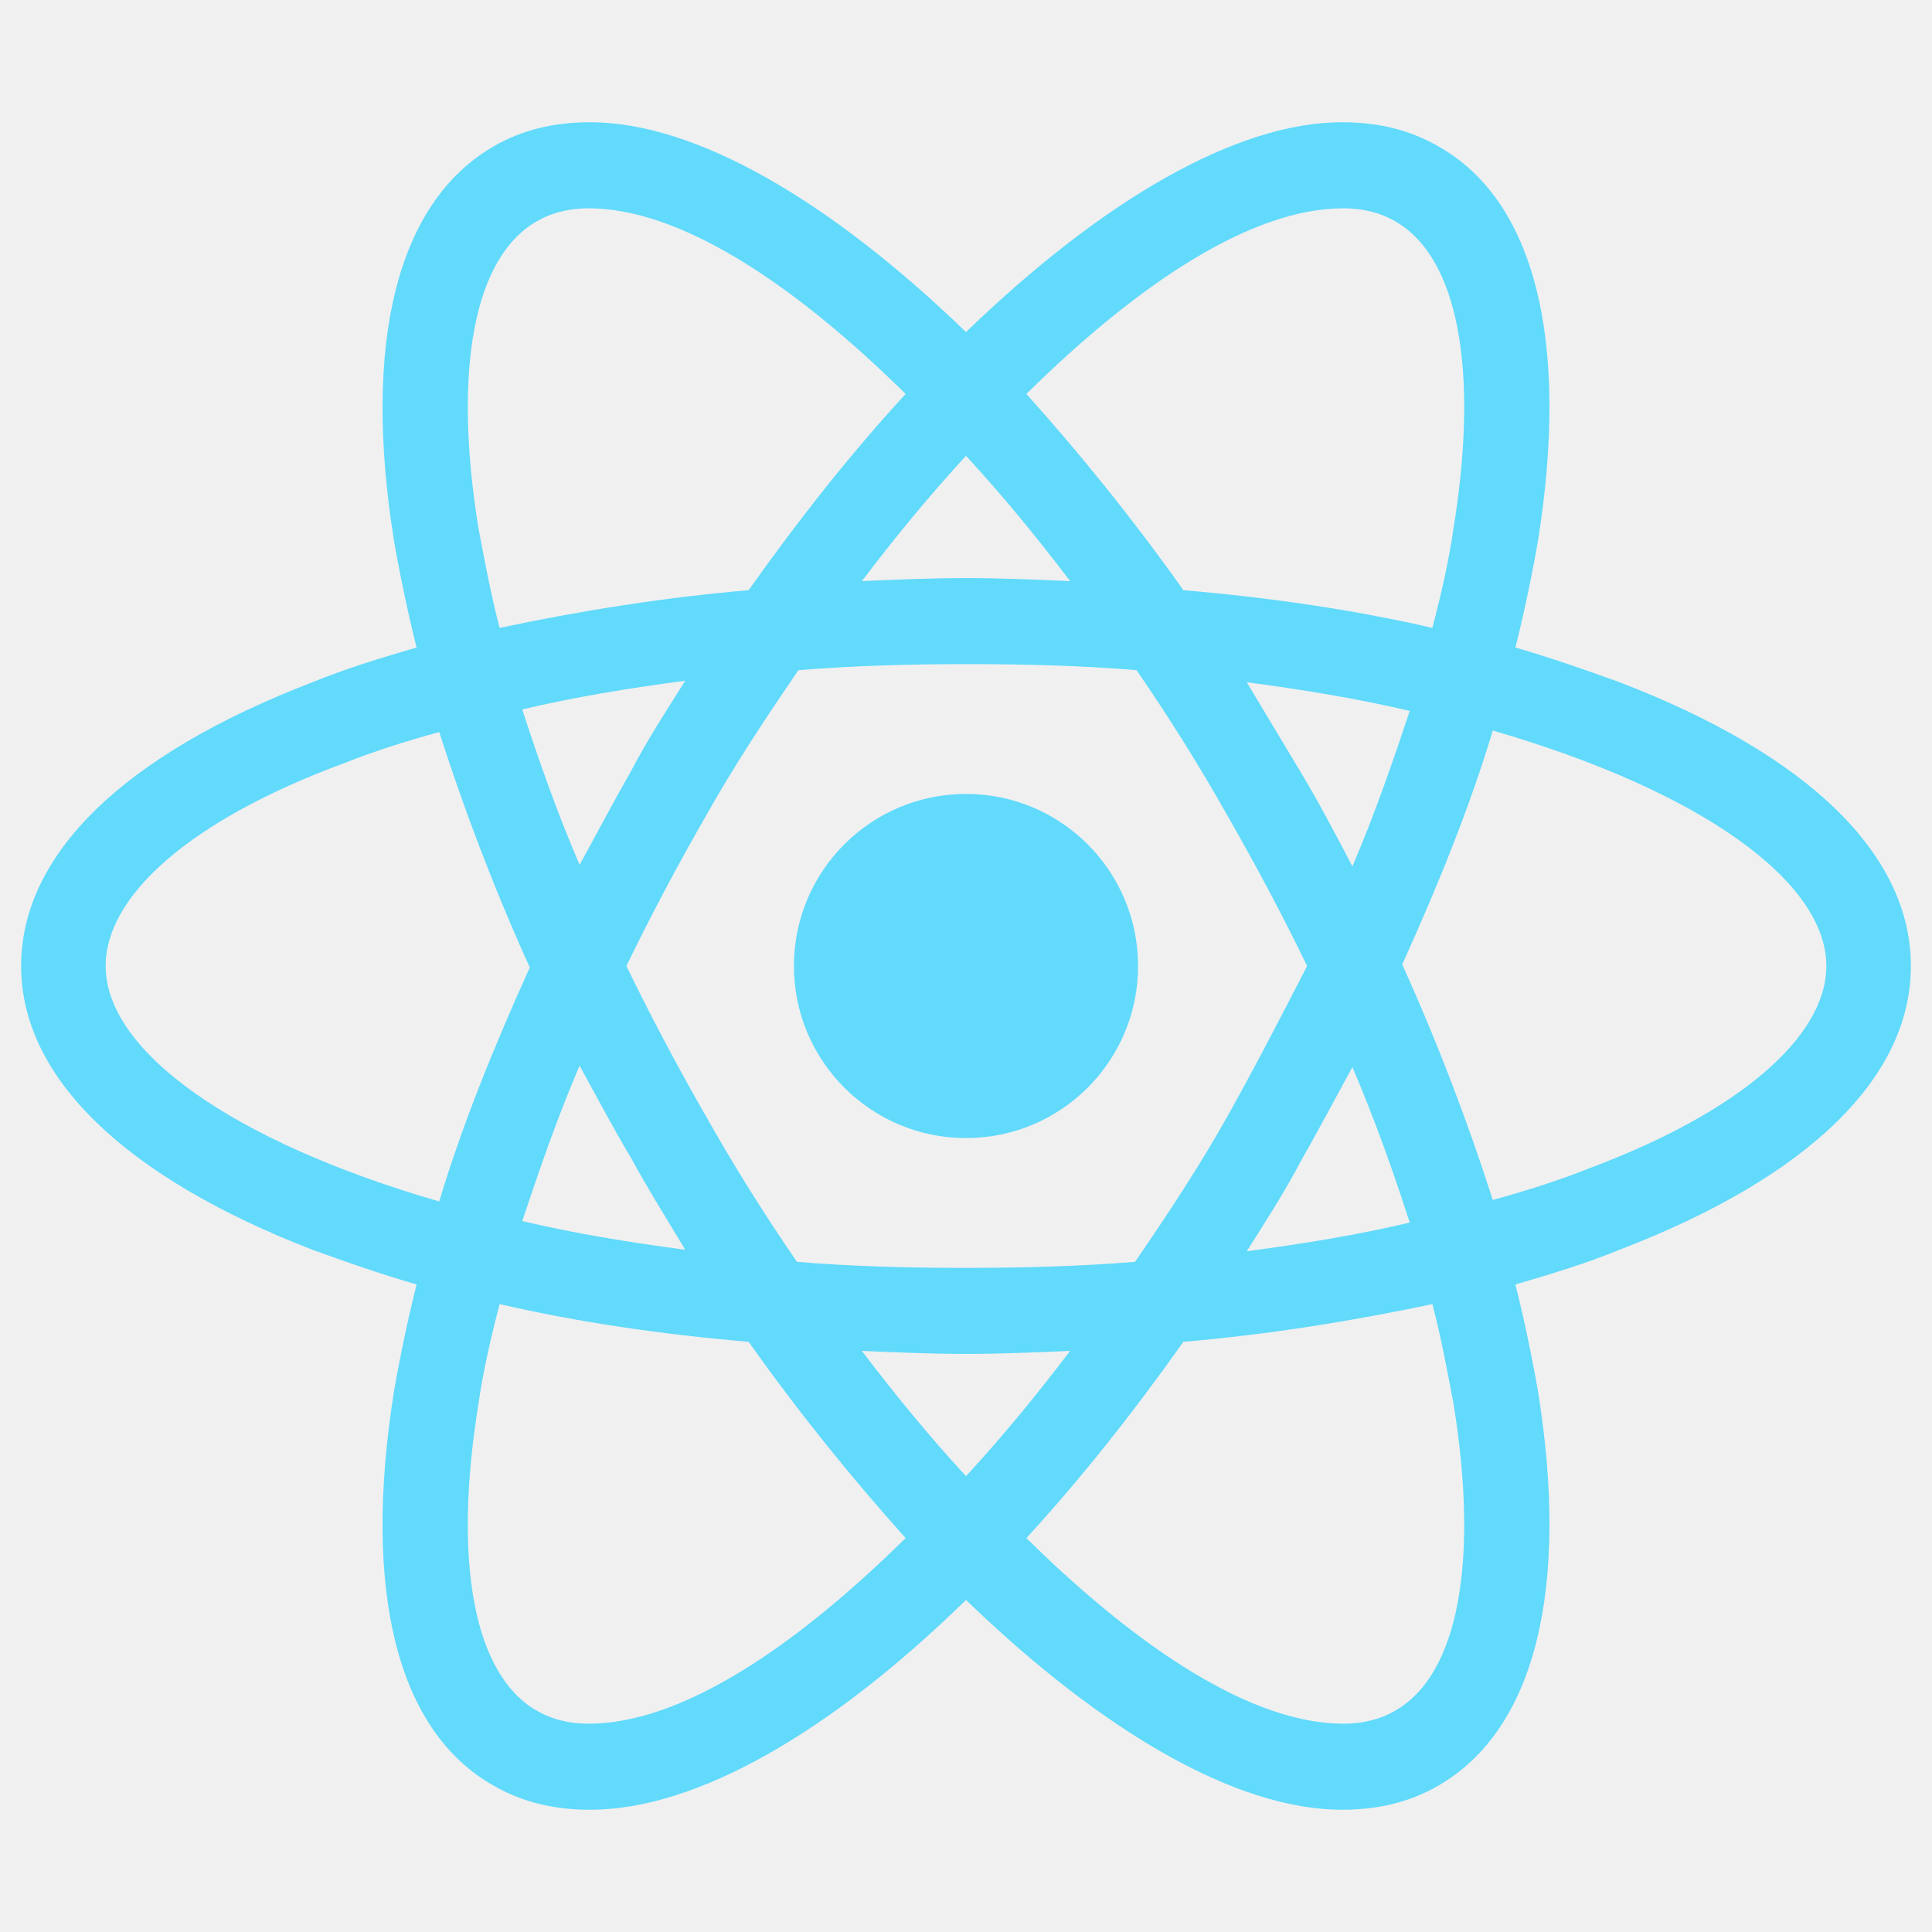
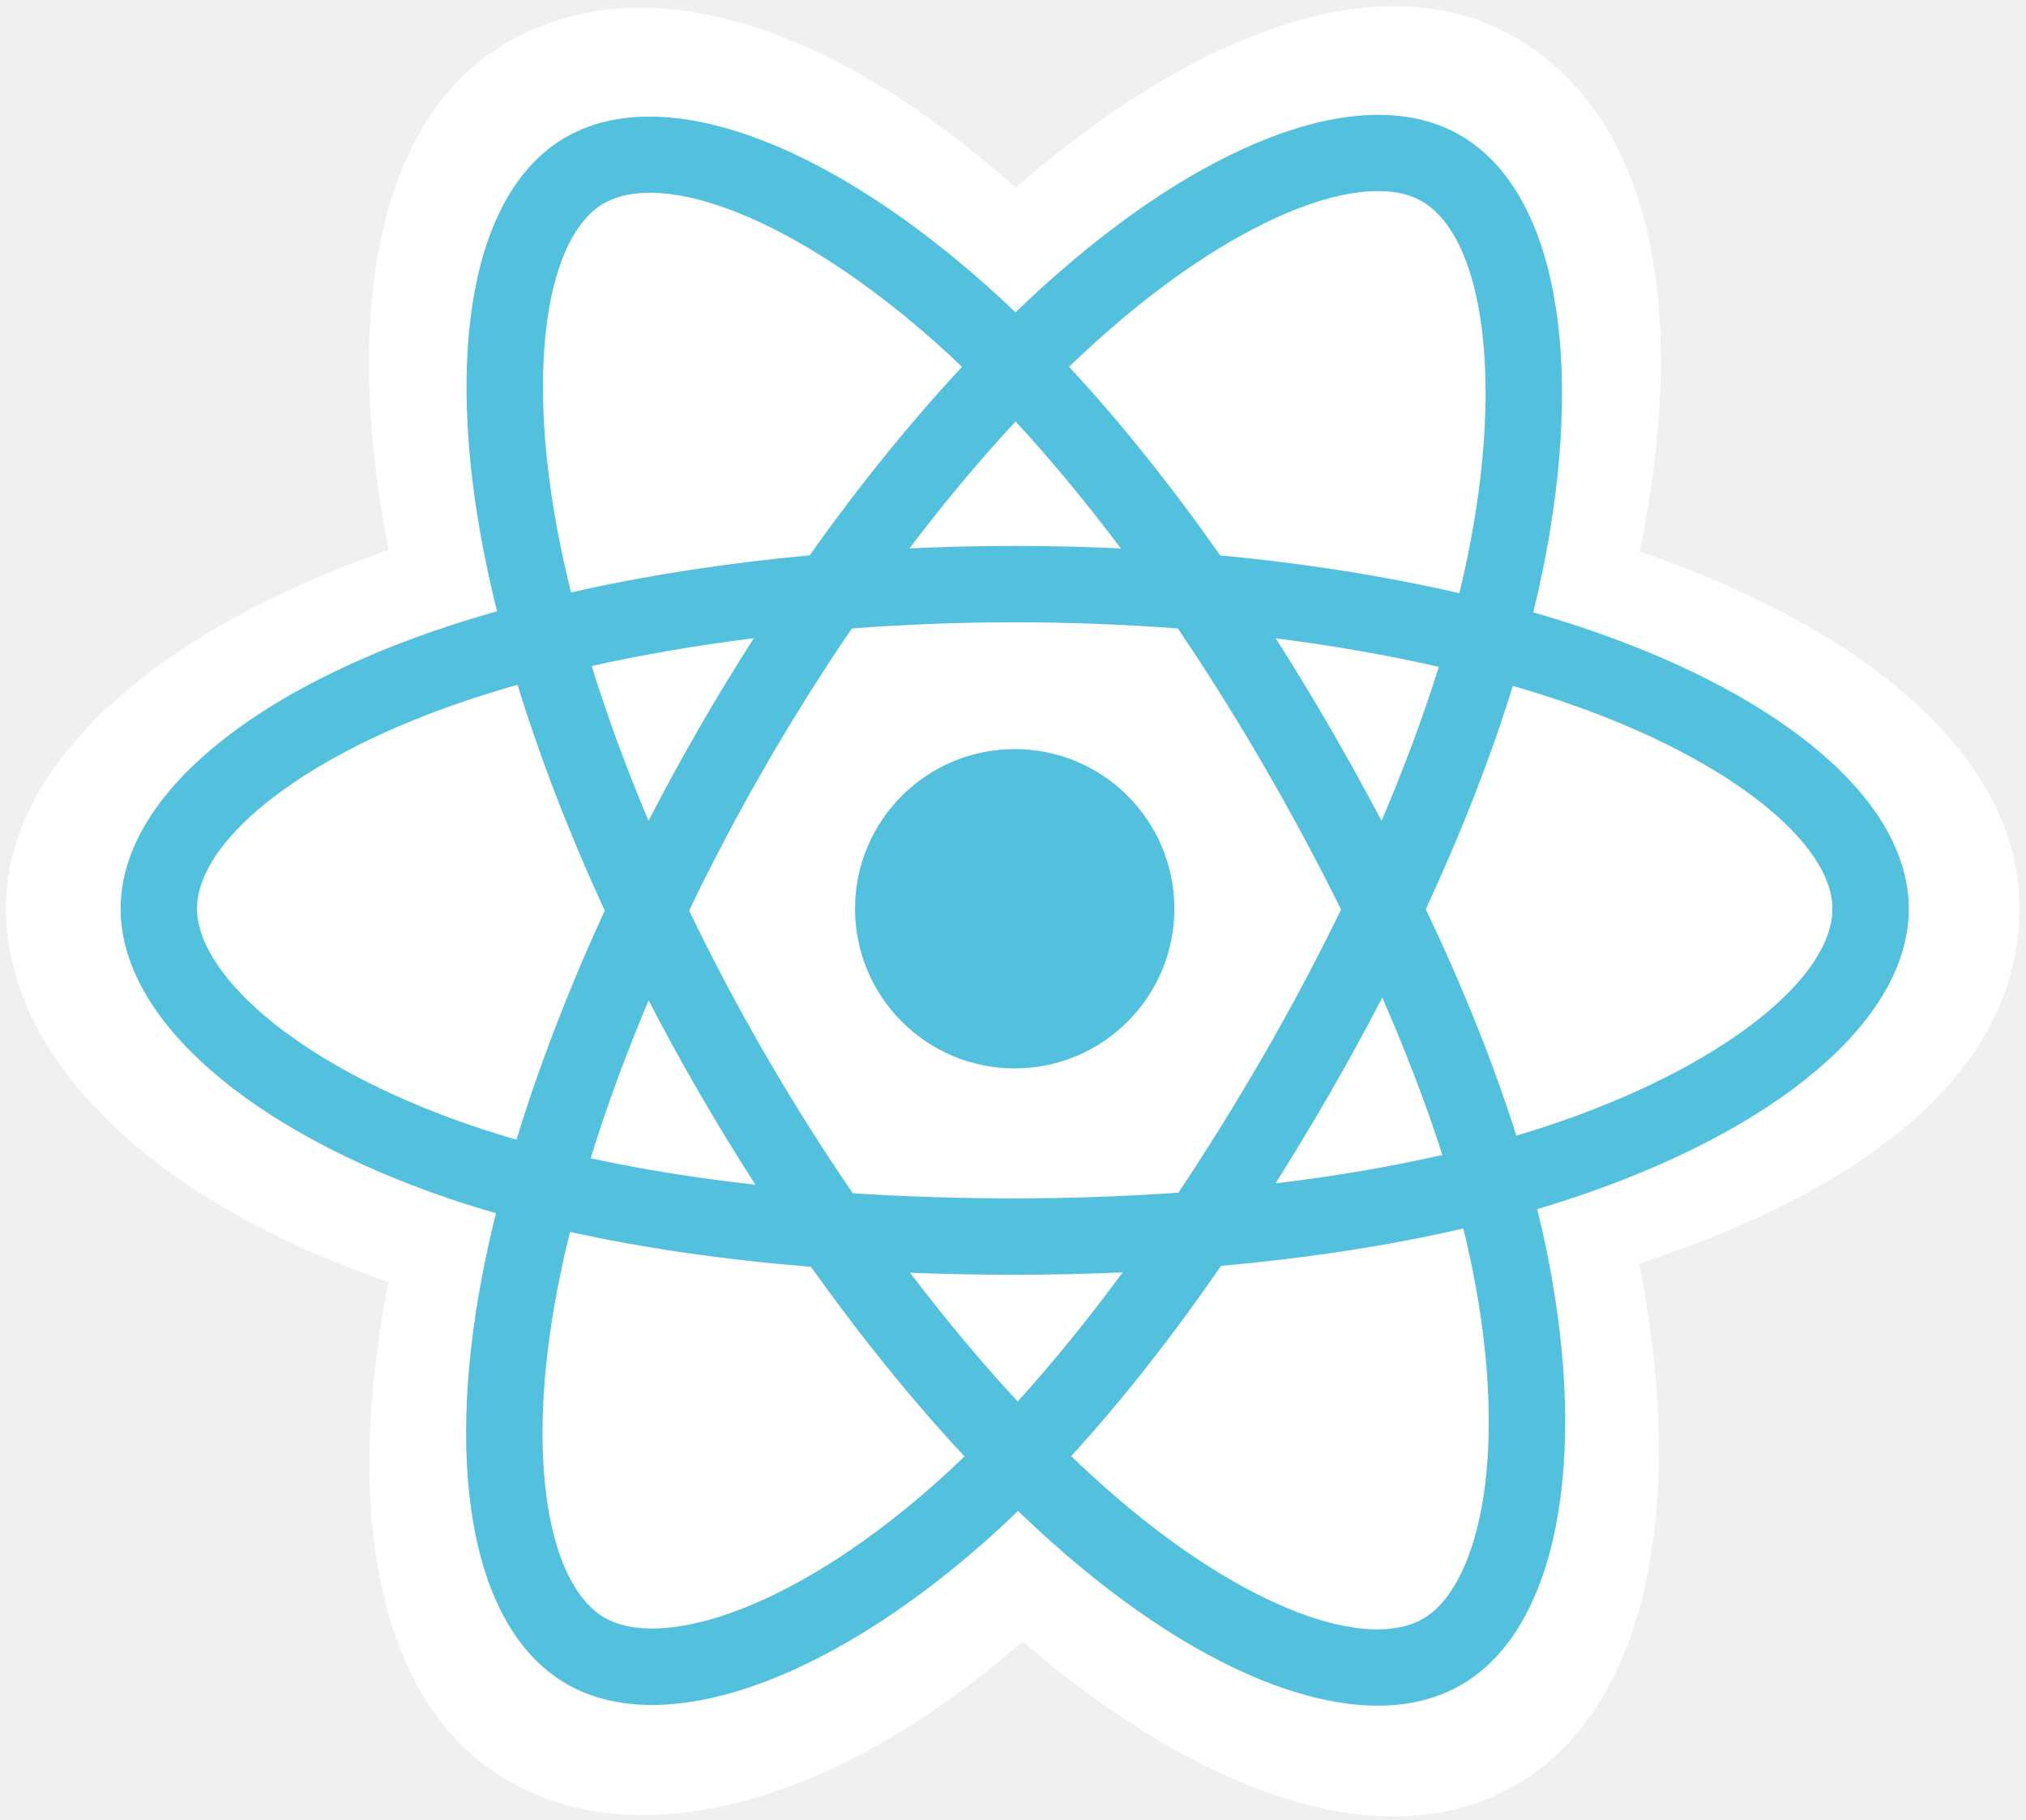
- <svg xmlns="http://www.w3.org/2000/svg" viewBox="0 0 128 128" enable-background="new 0 0 128 128">
-   <g fill="#61DAFB">
-     <circle cx="64" cy="64" r="11.4" />
-     <path d="M107.3 45.2c-2.2-.8-4.5-1.6-6.9-2.3.6-2.4 1.1-4.8 1.5-7.1 2.1-13.2-.2-22.5-6.6-26.1-1.9-1.1-4-1.6-6.4-1.6-7 0-15.9 5.2-24.9 13.9-9-8.7-17.9-13.9-24.9-13.9-2.4 0-4.5.5-6.4 1.6-6.4 3.7-8.7 13-6.6 26.1.4 2.3.9 4.7 1.5 7.1-2.4.7-4.7 1.4-6.9 2.3-12.5 4.8-19.3 11.4-19.3 18.8s6.9 14 19.3 18.8c2.2.8 4.5 1.6 6.9 2.3-.6 2.4-1.1 4.8-1.5 7.1-2.1 13.2.2 22.5 6.6 26.1 1.9 1.1 4 1.6 6.4 1.6 7.1 0 16-5.2 24.9-13.9 9 8.7 17.9 13.9 24.9 13.9 2.4 0 4.5-.5 6.4-1.6 6.4-3.7 8.7-13 6.6-26.1-.4-2.3-.9-4.7-1.5-7.1 2.4-.7 4.7-1.4 6.9-2.3 12.5-4.8 19.3-11.4 19.3-18.8s-6.8-14-19.3-18.8zm-14.8-30.5c4.1 2.4 5.5 9.8 3.8 20.3-.3 2.1-.8 4.3-1.4 6.6-5.2-1.2-10.7-2-16.5-2.5-3.4-4.8-6.9-9.1-10.4-13 7.4-7.3 14.9-12.3 21-12.3 1.3 0 2.5.3 3.5.9zm-11.2 59.3c-1.8 3.2-3.9 6.4-6.1 9.6-3.7.3-7.4.4-11.2.4-3.9 0-7.6-.1-11.2-.4-2.2-3.2-4.2-6.4-6-9.6-1.9-3.3-3.7-6.7-5.3-10 1.6-3.3 3.4-6.7 5.3-10 1.8-3.2 3.9-6.4 6.1-9.6 3.7-.3 7.4-.4 11.2-.4 3.9 0 7.6.1 11.2.4 2.2 3.2 4.2 6.4 6 9.6 1.9 3.3 3.7 6.7 5.3 10-1.7 3.3-3.4 6.6-5.3 10zm8.3-3.3c1.5 3.5 2.7 6.9 3.8 10.3-3.4.8-7 1.4-10.8 1.9 1.2-1.9 2.5-3.9 3.6-6 1.2-2.1 2.3-4.2 3.4-6.2zm-25.6 27.1c-2.4-2.6-4.7-5.4-6.9-8.3 2.3.1 4.6.2 6.9.2 2.3 0 4.6-.1 6.9-.2-2.2 2.9-4.5 5.7-6.9 8.3zm-18.6-15c-3.8-.5-7.4-1.1-10.8-1.9 1.1-3.3 2.3-6.8 3.8-10.3 1.1 2 2.2 4.1 3.4 6.1 1.2 2.2 2.4 4.1 3.6 6.1zm-7-25.5c-1.5-3.5-2.7-6.9-3.8-10.3 3.4-.8 7-1.4 10.8-1.9-1.2 1.9-2.5 3.9-3.6 6-1.2 2.1-2.3 4.2-3.4 6.2zm25.6-27.1c2.4 2.6 4.7 5.4 6.9 8.3-2.3-.1-4.6-.2-6.9-.2-2.3 0-4.6.1-6.9.2 2.2-2.9 4.5-5.7 6.9-8.3zm22.2 21l-3.6-6c3.8.5 7.4 1.1 10.8 1.9-1.1 3.3-2.3 6.8-3.8 10.3-1.1-2.1-2.2-4.2-3.4-6.2zm-54.5-16.2c-1.7-10.5-.3-17.9 3.8-20.3 1-.6 2.2-.9 3.5-.9 6 0 13.5 4.9 21 12.3-3.5 3.8-7 8.2-10.4 13-5.8.5-11.3 1.4-16.5 2.5-.6-2.3-1-4.5-1.4-6.6zm-24.7 29c0-4.7 5.7-9.7 15.7-13.4 2-.8 4.2-1.5 6.4-2.1 1.6 5 3.6 10.3 6 15.6-2.4 5.3-4.5 10.5-6 15.5-13.8-4-22.1-10-22.1-15.6zm28.5 49.3c-4.1-2.4-5.5-9.8-3.8-20.3.3-2.1.8-4.3 1.4-6.6 5.2 1.2 10.7 2 16.5 2.5 3.4 4.8 6.9 9.1 10.4 13-7.4 7.3-14.9 12.3-21 12.3-1.3 0-2.5-.3-3.5-.9zm60.8-20.3c1.7 10.5.3 17.9-3.8 20.3-1 .6-2.2.9-3.5.9-6 0-13.5-4.9-21-12.3 3.5-3.8 7-8.2 10.4-13 5.8-.5 11.3-1.4 16.5-2.5.6 2.3 1 4.5 1.4 6.6zm9-15.6c-2 .8-4.2 1.5-6.4 2.1-1.6-5-3.6-10.3-6-15.6 2.4-5.3 4.5-10.5 6-15.5 13.8 4 22.1 10 22.1 15.6 0 4.7-5.8 9.7-15.7 13.4z" />
-   </g>
+ <svg xmlns="http://www.w3.org/2000/svg" width="2500" height="2246" preserveAspectRatio="xMinYMin meet" viewBox="0 0 256 230" id="react">
+   <path fill="#FFF" d="M.754 114.75c0 19.215 18.763 37.152 48.343 47.263-5.907 29.737-1.058 53.706 15.136 63.045 16.645 9.6 41.443 2.955 64.98-17.62 22.943 19.744 46.13 27.514 62.31 18.148 16.63-9.627 21.687-35.221 15.617-65.887 30.81-10.186 48.044-25.481 48.044-44.949 0-18.769-18.797-35.006-47.979-45.052 6.535-31.933.998-55.32-15.867-65.045-16.259-9.376-39.716-1.204-62.996 19.056C104.122 2.205 80.897-4.36 64.05 5.392 47.806 14.795 43.171 39.2 49.097 69.487 20.515 79.452.754 96.057.754 114.75z" />
+   <path fill="#53C1DE" d="M201.025 79.674a151.364 151.364 0 0 0-7.274-2.292 137.5 137.5 0 0 0 1.124-4.961c5.506-26.728 1.906-48.26-10.388-55.348-11.787-6.798-31.065.29-50.535 17.233a151.136 151.136 0 0 0-5.626 5.163 137.573 137.573 0 0 0-3.744-3.458c-20.405-18.118-40.858-25.752-53.139-18.643-11.776 6.817-15.264 27.06-10.307 52.39a150.91 150.91 0 0 0 1.67 7.484c-2.894.822-5.689 1.698-8.363 2.63-23.922 8.34-39.2 21.412-39.2 34.97 0 14.004 16.4 28.05 41.318 36.566a128.44 128.44 0 0 0 6.11 1.91 147.813 147.813 0 0 0-1.775 8.067c-4.726 24.89-1.035 44.653 10.71 51.428 12.131 6.995 32.491-.195 52.317-17.525 1.567-1.37 3.14-2.823 4.715-4.346a148.34 148.34 0 0 0 6.108 5.573c19.204 16.525 38.17 23.198 49.905 16.405 12.12-7.016 16.058-28.247 10.944-54.078-.39-1.973-.845-3.988-1.355-6.04 1.43-.422 2.833-.858 4.202-1.312 25.904-8.582 42.757-22.457 42.757-36.648 0-13.607-15.77-26.767-40.174-35.168z" />
+   <path fill="#FFF" d="M195.406 142.328c-1.235.409-2.503.804-3.795 1.187-2.86-9.053-6.72-18.68-11.442-28.625 4.507-9.71 8.217-19.213 10.997-28.208 2.311.67 4.555 1.375 6.717 2.12 20.91 7.197 33.664 17.84 33.664 26.04 0 8.735-13.775 20.075-36.14 27.486zm-9.28 18.389c2.261 11.422 2.584 21.749 1.086 29.822-1.346 7.254-4.052 12.09-7.398 14.027-7.121 4.122-22.35-1.236-38.772-15.368-1.883-1.62-3.78-3.35-5.682-5.18 6.367-6.964 12.73-15.06 18.94-24.05 10.924-.969 21.244-2.554 30.603-4.717.46 1.86.87 3.683 1.223 5.466zm-93.85 43.137c-6.957 2.457-12.498 2.527-15.847.596-7.128-4.11-10.09-19.98-6.049-41.265a138.507 138.507 0 0 1 1.65-7.502c9.255 2.047 19.5 3.52 30.45 4.408 6.251 8.797 12.798 16.883 19.396 23.964a118.863 118.863 0 0 1-4.305 3.964c-8.767 7.664-17.552 13.1-25.294 15.835zm-32.593-61.58c-11.018-3.766-20.117-8.66-26.354-14-5.604-4.8-8.434-9.565-8.434-13.432 0-8.227 12.267-18.722 32.726-25.855a139.276 139.276 0 0 1 7.777-2.447c2.828 9.197 6.537 18.813 11.013 28.537-4.534 9.869-8.296 19.638-11.15 28.943a118.908 118.908 0 0 1-5.578-1.746zm10.926-74.37c-4.247-21.703-1.427-38.074 5.67-42.182 7.56-4.376 24.275 1.864 41.893 17.507 1.126 1 2.257 2.047 3.39 3.13-6.564 7.049-13.051 15.074-19.248 23.82-10.627.985-20.8 2.567-30.152 4.686a141.525 141.525 0 0 1-1.553-6.962zm97.467 24.067a306.982 306.982 0 0 0-6.871-11.3c7.21.91 14.117 2.12 20.603 3.601-1.947 6.241-4.374 12.767-7.232 19.457a336.42 336.42 0 0 0-6.5-11.758zm-39.747-38.714c4.452 4.823 8.911 10.209 13.297 16.052a284.245 284.245 0 0 0-26.706-.006c4.39-5.789 8.887-11.167 13.409-16.046zm-40.002 38.78a285.24 285.24 0 0 0-6.378 11.685c-2.811-6.667-5.216-13.222-7.18-19.552 6.447-1.443 13.322-2.622 20.485-3.517a283.79 283.79 0 0 0-6.927 11.384zm7.133 57.683c-7.4-.826-14.379-1.945-20.824-3.348 1.995-6.442 4.453-13.138 7.324-19.948a283.494 283.494 0 0 0 6.406 11.692 285.27 285.27 0 0 0 7.094 11.604zm33.136 27.389c-4.575-4.937-9.138-10.397-13.595-16.27 4.326.17 8.737.256 13.22.256 4.606 0 9.159-.103 13.64-.303-4.4 5.98-8.843 11.448-13.265 16.317zm46.072-51.032c3.02 6.884 5.566 13.544 7.588 19.877-6.552 1.495-13.625 2.699-21.078 3.593a337.537 337.537 0 0 0 6.937-11.498 306.632 306.632 0 0 0 6.553-11.972zm-14.915 7.15a316.478 316.478 0 0 1-10.84 17.49c-6.704.479-13.632.726-20.692.726-7.031 0-13.871-.219-20.458-.646A273.798 273.798 0 0 1 96.72 133.28a271.334 271.334 0 0 1-9.64-18.206 273.864 273.864 0 0 1 9.611-18.216v.002a271.252 271.252 0 0 1 10.956-17.442c6.72-.508 13.61-.774 20.575-.774 6.996 0 13.895.268 20.613.78a290.704 290.704 0 0 1 10.887 17.383 316.418 316.418 0 0 1 9.741 18.13 290.806 290.806 0 0 1-9.709 18.29zm19.913-107.792c7.566 4.364 10.509 21.961 5.755 45.038a127.525 127.525 0 0 1-1.016 4.492c-9.374-2.163-19.554-3.773-30.212-4.773-6.209-8.841-12.642-16.88-19.1-23.838a141.92 141.92 0 0 1 5.196-4.766c16.682-14.518 32.273-20.25 39.377-16.153z" />
+   <path fill="#53C1DE" d="M128.221 94.665c11.144 0 20.177 9.034 20.177 20.177 0 11.144-9.033 20.178-20.177 20.178-11.143 0-20.177-9.034-20.177-20.178 0-11.143 9.034-20.177 20.177-20.177" />
</svg>
